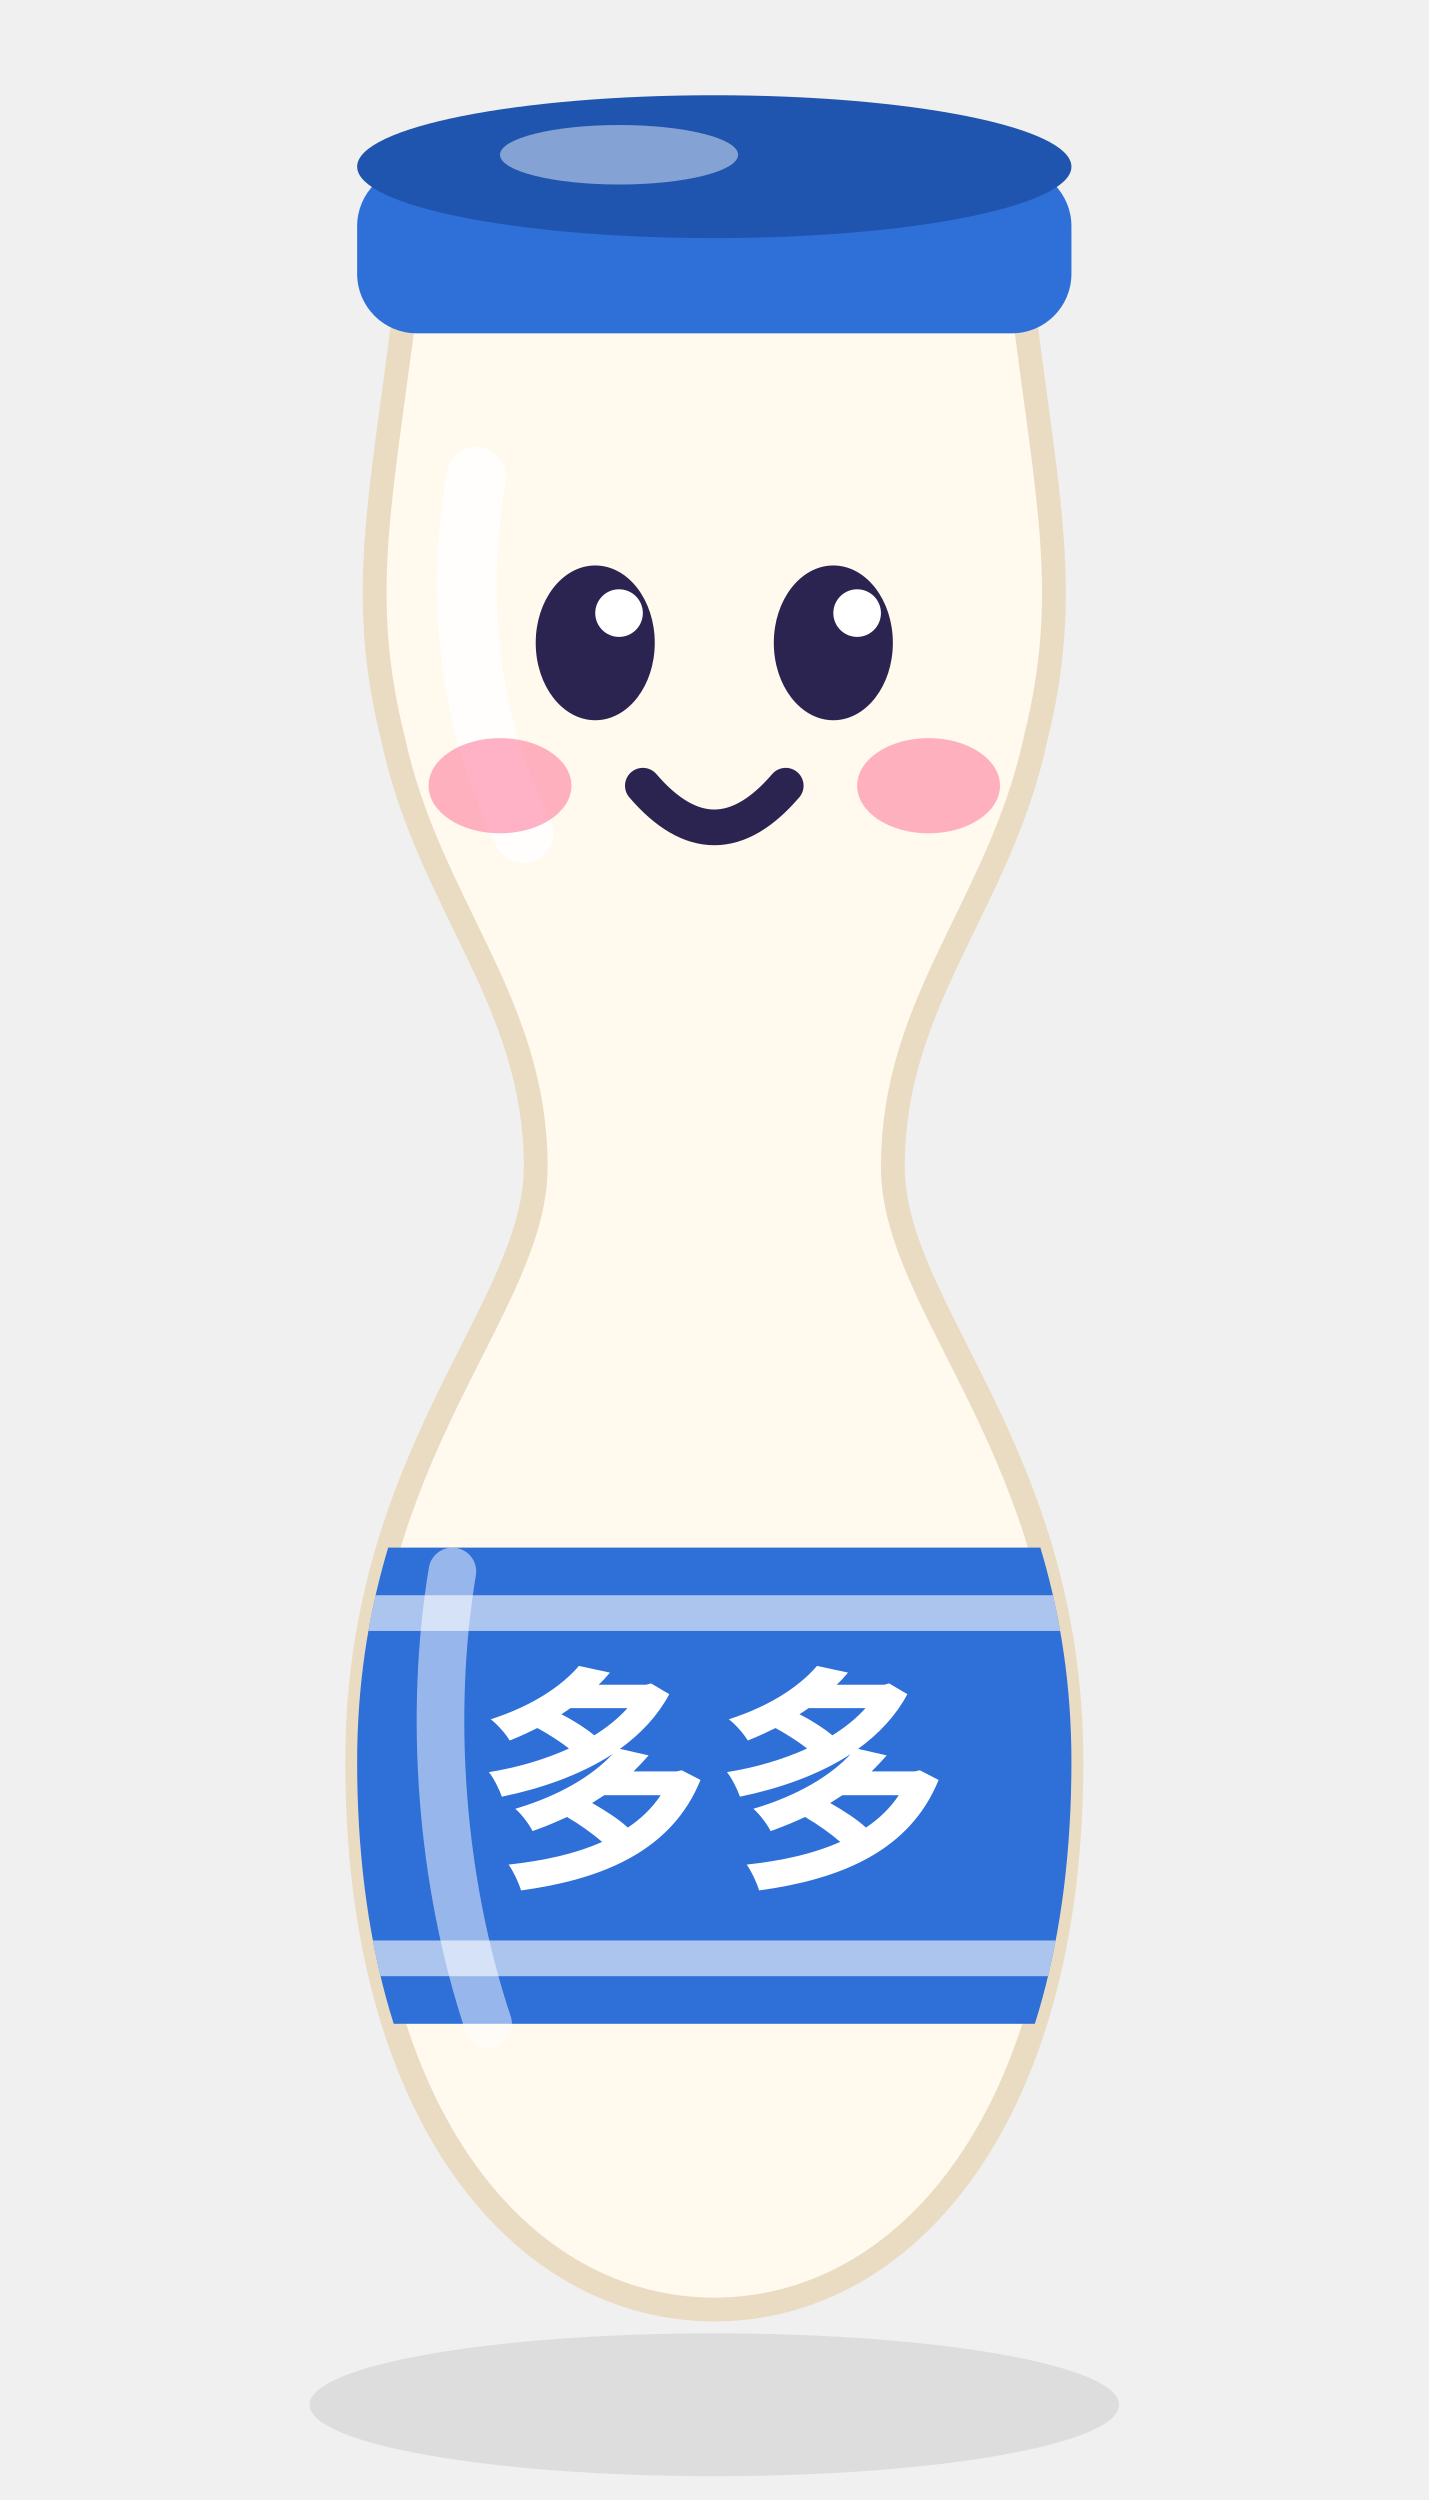
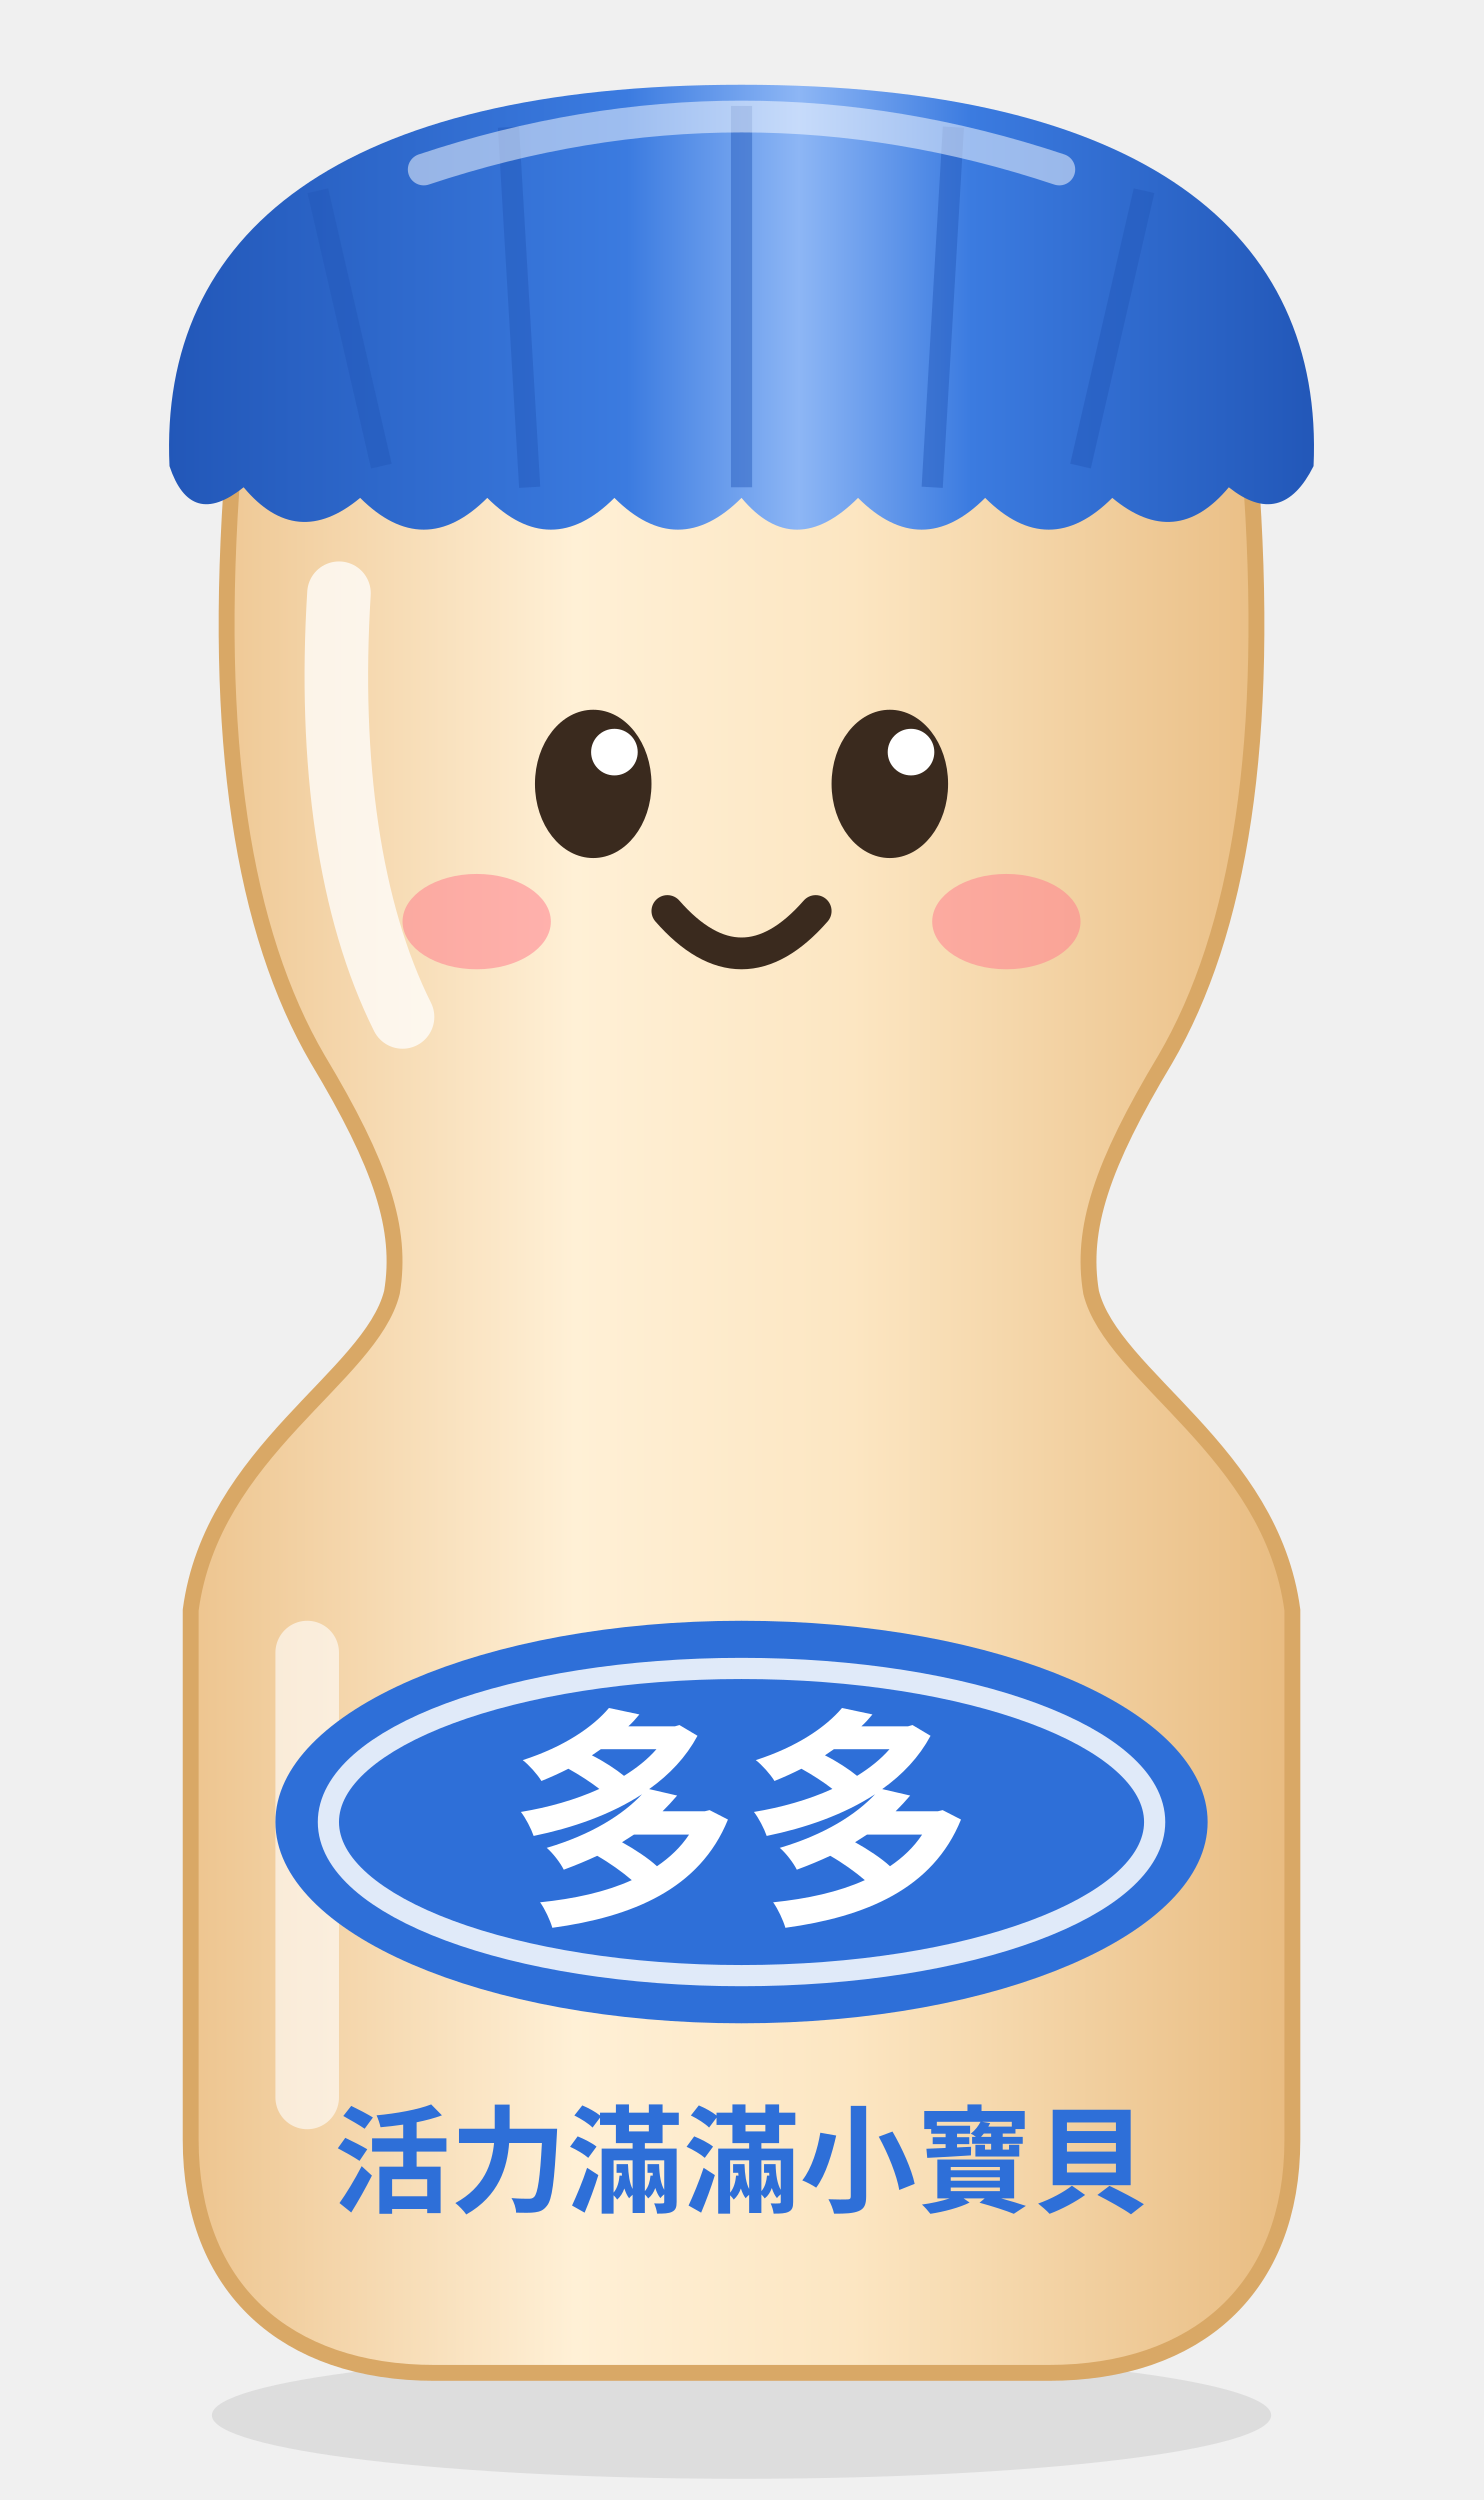
- <svg xmlns="http://www.w3.org/2000/svg" viewBox="0 0 120 210" role="img" aria-label="可愛的多多小瓶子">
+ <svg xmlns="http://www.w3.org/2000/svg" viewBox="0 0 140 236" role="img" aria-label="可愛的多多小瓶子">
  <defs>
-     <clipPath id="body-blue">
-       <path d="M34 26C32 42 30 50 33 62C36 76 45 84 45 98C45 110 30 122 30 148C30 178 44 194 60 194C76 194 90 178 90 148C90 122 75 110 75 98C75 84 84 76 87 62C90 50 88 42 86 26Z" />
-     </clipPath>
+     <linearGradient id="milk-blue" x1="0" x2="1" y1="0" y2="0">
+       <stop offset="0" stop-color="#EDC48E" />
+       <stop offset=".35" stop-color="#FFF0D6" />
+       <stop offset=".6" stop-color="#FCE6C2" />
+       <stop offset="1" stop-color="#E8BB80" />
+     </linearGradient>
+     <linearGradient id="foil-blue" x1="0" x2="1" y1="0" y2="0">
+       <stop offset="0" stop-color="#2257B8" />
+       <stop offset=".4" stop-color="#3B7BE0" />
+       <stop offset=".55" stop-color="#8DB6F5" />
+       <stop offset=".7" stop-color="#3B7BE0" />
+       <stop offset="1" stop-color="#2257B8" />
+     </linearGradient>
  </defs>
-   <ellipse cx="60" cy="202" rx="34" ry="6" fill="#000" opacity=".08" />
-   <path d="M34 26C32 42 30 50 33 62C36 76 45 84 45 98C45 110 30 122 30 148C30 178 44 194 60 194C76 194 90 178 90 148C90 122 75 110 75 98C75 84 84 76 87 62C90 50 88 42 86 26Z" fill="#FFF9EE" stroke="#E9DCC3" stroke-width="2" />
-   <g clip-path="url(#body-blue)">
-     <rect x="0" y="130" width="120" height="40" fill="#2E6FD8" />
-     <rect x="0" y="134" width="120" height="3" fill="#fff" opacity=".6" />
-     <rect x="0" y="163" width="120" height="3" fill="#fff" opacity=".6" />
-   </g>
-   <text x="60" y="157" text-anchor="middle" font-family="PingFang TC, Noto Sans TC, Microsoft JhengHei, sans-serif" font-size="20" font-weight="700" fill="#fff">多多</text>
-   <path d="M40 40C38 52 40 62 44 70" stroke="#fff" stroke-width="5" stroke-linecap="round" fill="none" opacity=".9" />
-   <path d="M38 132C36 144 37 158 41 170" stroke="#fff" stroke-width="4" stroke-linecap="round" fill="none" opacity=".5" />
-   <rect x="30" y="14" width="60" height="14" rx="5" fill="#2E6FD8" />
-   <ellipse cx="60" cy="14" rx="30" ry="6" fill="#1F55AE" />
-   <ellipse cx="52" cy="13" rx="10" ry="2.5" fill="#fff" opacity=".45" />
-   <ellipse cx="50" cy="54" rx="5" ry="6.5" fill="#2B2350" />
-   <ellipse cx="70" cy="54" rx="5" ry="6.5" fill="#2B2350" />
-   <circle cx="52" cy="51.5" r="2" fill="#fff" />
-   <circle cx="72" cy="51.5" r="2" fill="#fff" />
-   <ellipse cx="42" cy="66" rx="6" ry="4" fill="#FF7FA0" opacity=".6" />
-   <ellipse cx="78" cy="66" rx="6" ry="4" fill="#FF7FA0" opacity=".6" />
-   <path d="M54 66Q60 73 66 66" stroke="#2B2350" stroke-width="3" stroke-linecap="round" fill="none" />
+   <ellipse cx="70" cy="228" rx="50" ry="6" fill="#000" opacity=".08" />
+   <path d="M22 44C20 70 23 88 30 100C36 110 38 116 37 122C35 130 20 137 18 152L18 202C18 216 27 224 41 224L99 224C113 224 122 216 122 202L122 152C120 137 105 130 103 122C102 116 104 110 110 100C117 88 120 70 118 44Z" fill="url(#milk-blue)" stroke="#D9A866" stroke-width="1.5" />
+   <path d="M32 56C31 72 33 86 38 96" stroke="#fff" stroke-width="6" stroke-linecap="round" fill="none" opacity=".75" />
+   <path d="M29 156L29 198" stroke="#fff" stroke-width="6" stroke-linecap="round" fill="none" opacity=".6" />
+   <path d="M16 44C15 22 32 8 70 8C108 8 125 22 124 44Q121 50 116 46Q111 52 105 47Q99 53 93 47Q87 53 81 47Q75 53 70 47Q64 53 58 47Q52 53 46 47Q40 53 34 47Q28 52 23 46Q18 50 16 44Z" fill="url(#foil-blue)" />
+   <path d="M30 18L36 44M48 12L50 46M70 10L70 46M90 12L88 46M108 18L102 44" stroke="#2257B8" stroke-width="2" opacity=".45" fill="none" />
+   <path d="M40 16Q70 6 100 16" stroke="#fff" stroke-width="3" stroke-linecap="round" fill="none" opacity=".5" />
+   <ellipse cx="56" cy="74" rx="5.5" ry="7" fill="#3A2A1E" />
+   <ellipse cx="84" cy="74" rx="5.5" ry="7" fill="#3A2A1E" />
+   <circle cx="58" cy="71" r="2.2" fill="#fff" />
+   <circle cx="86" cy="71" r="2.2" fill="#fff" />
+   <ellipse cx="45" cy="87" rx="7" ry="4.5" fill="#FF7F8E" opacity=".55" />
+   <ellipse cx="95" cy="87" rx="7" ry="4.5" fill="#FF7F8E" opacity=".55" />
+   <path d="M63 86Q70 94 77 86" stroke="#3A2A1E" stroke-width="3" stroke-linecap="round" fill="none" />
+   <ellipse cx="70" cy="172" rx="44" ry="19" fill="#2E6FD8" />
+   <ellipse cx="70" cy="172" rx="39" ry="14.5" fill="none" stroke="#fff" stroke-width="2" opacity=".85" />
+   <text x="70" y="180" text-anchor="middle" font-family="PingFang TC, Noto Sans TC, Microsoft JhengHei, sans-serif" font-size="22" font-weight="800" fill="#fff">多多</text>
+   <text x="70" y="208" text-anchor="middle" font-family="PingFang TC, Noto Sans TC, Microsoft JhengHei, sans-serif" font-size="11" font-weight="700" fill="#2E6FD8">活力滿滿小寶貝</text>
</svg>
